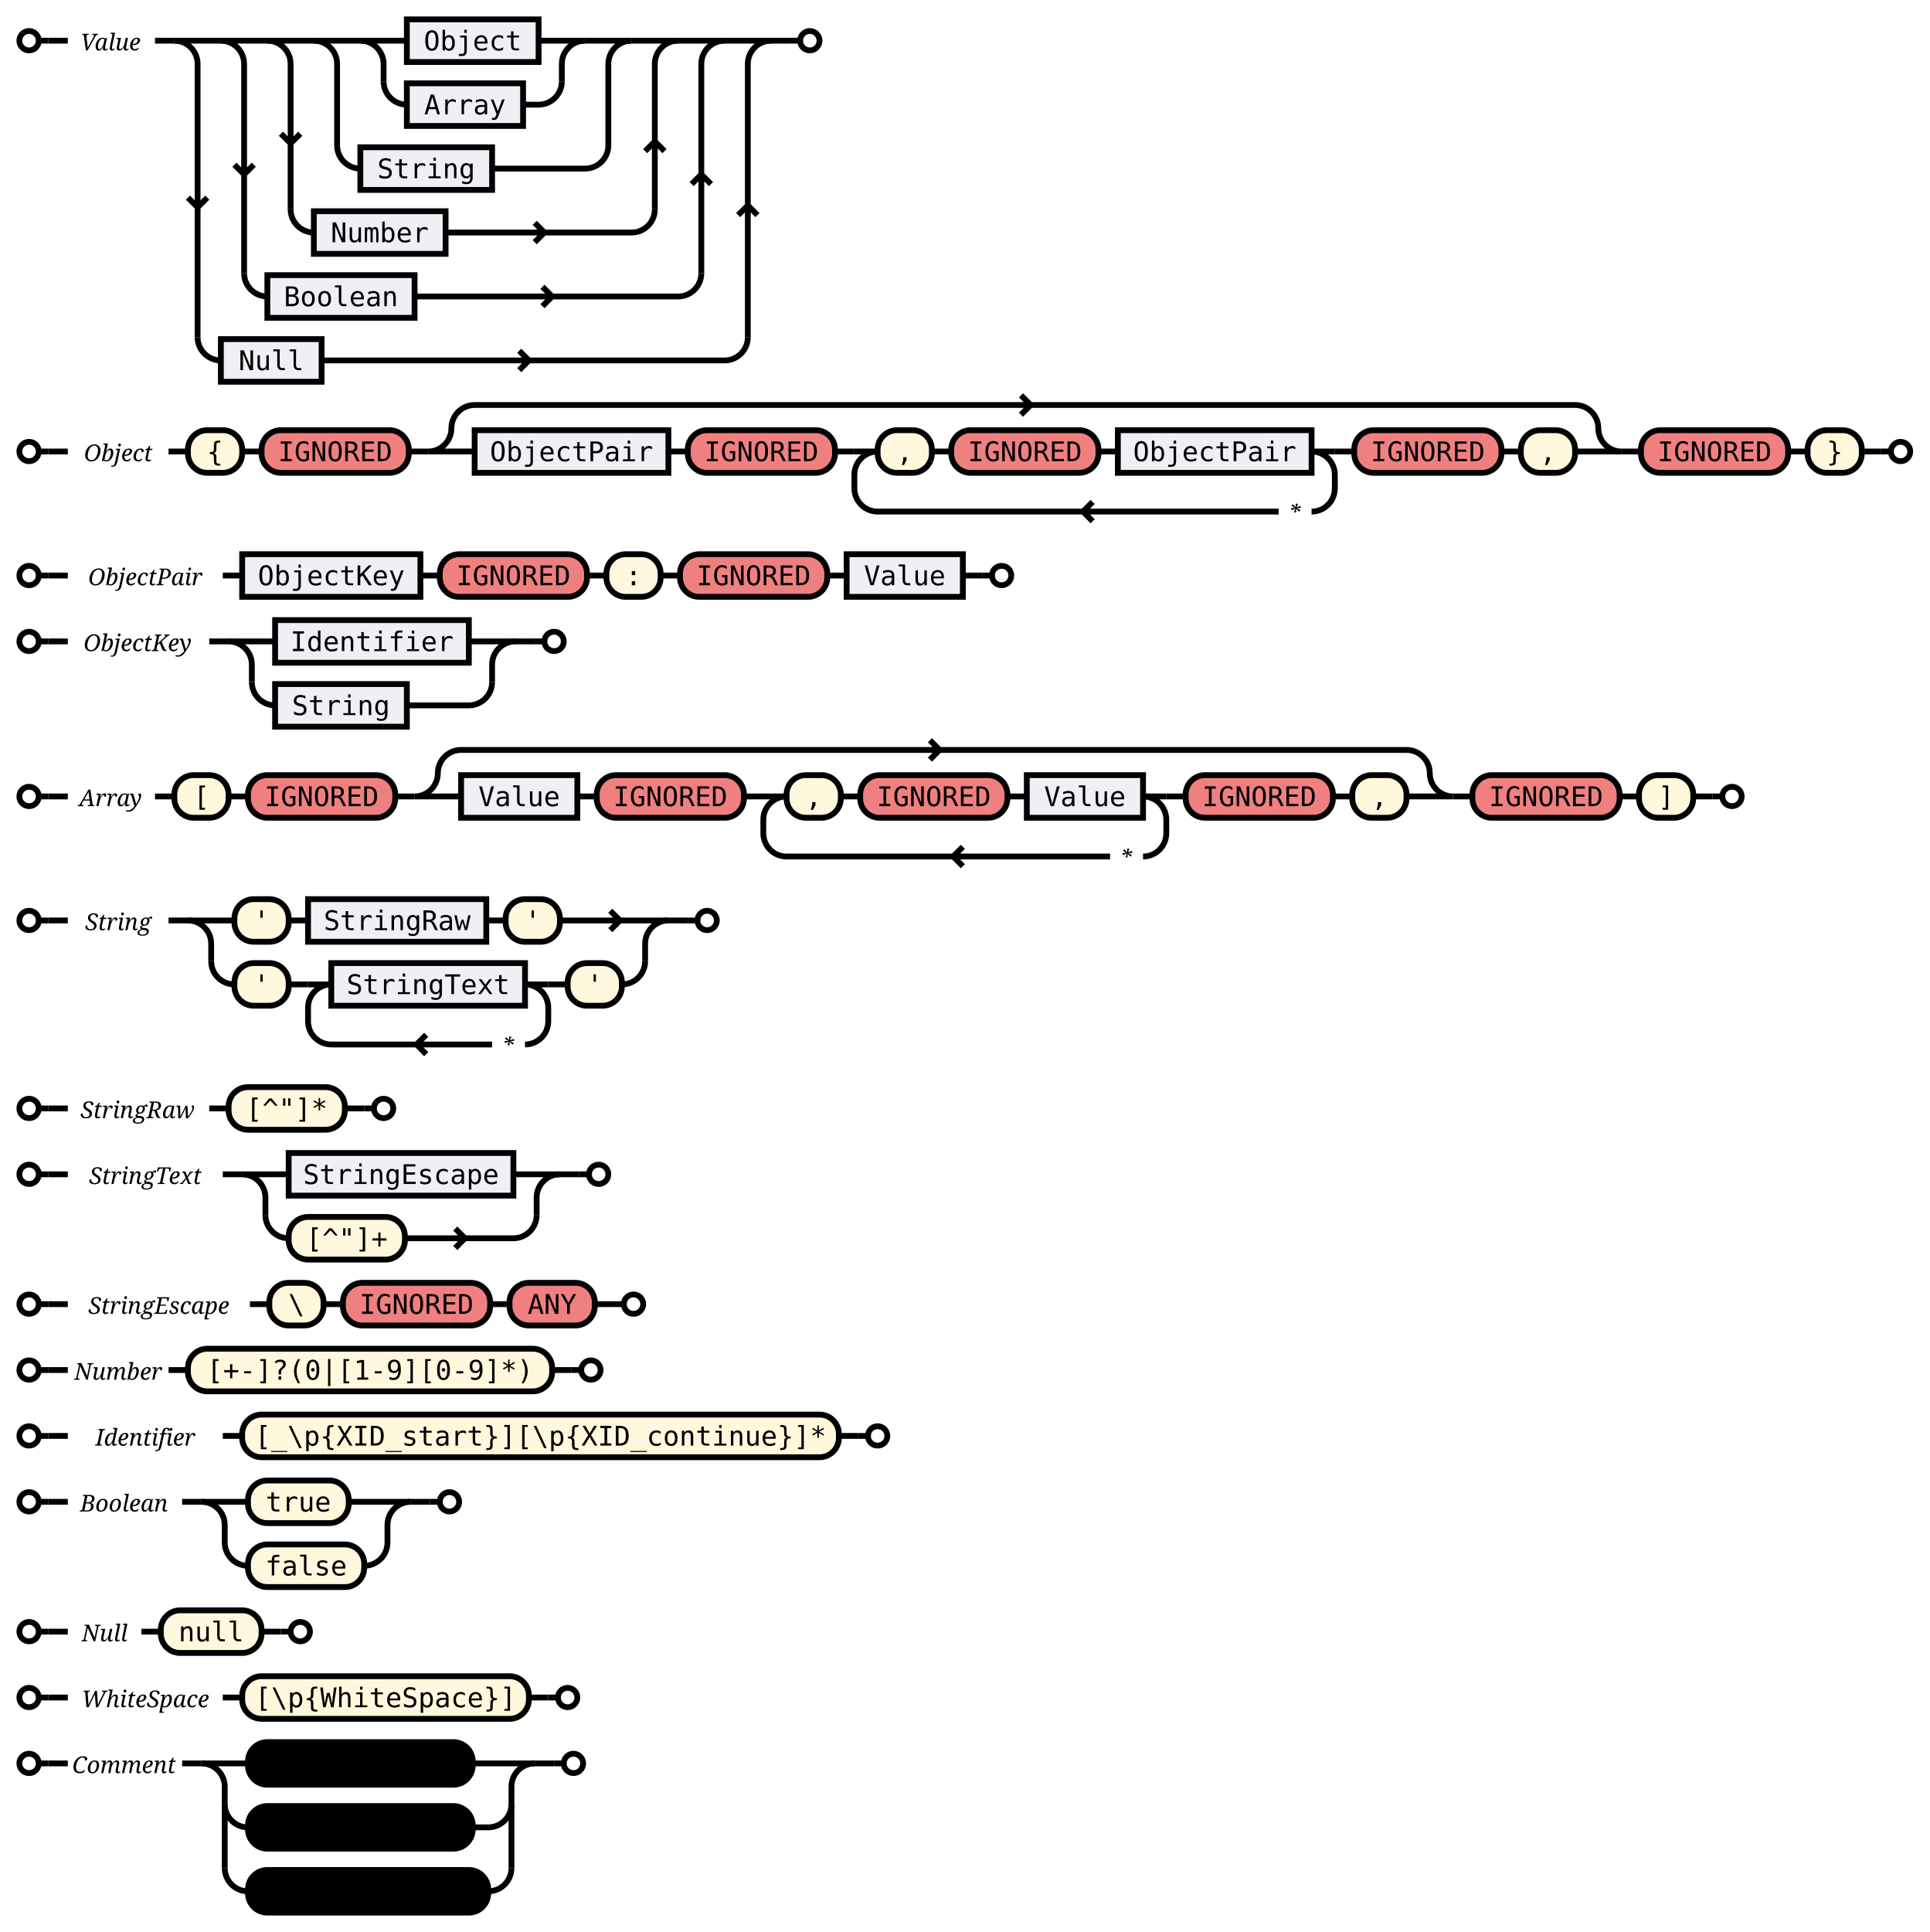
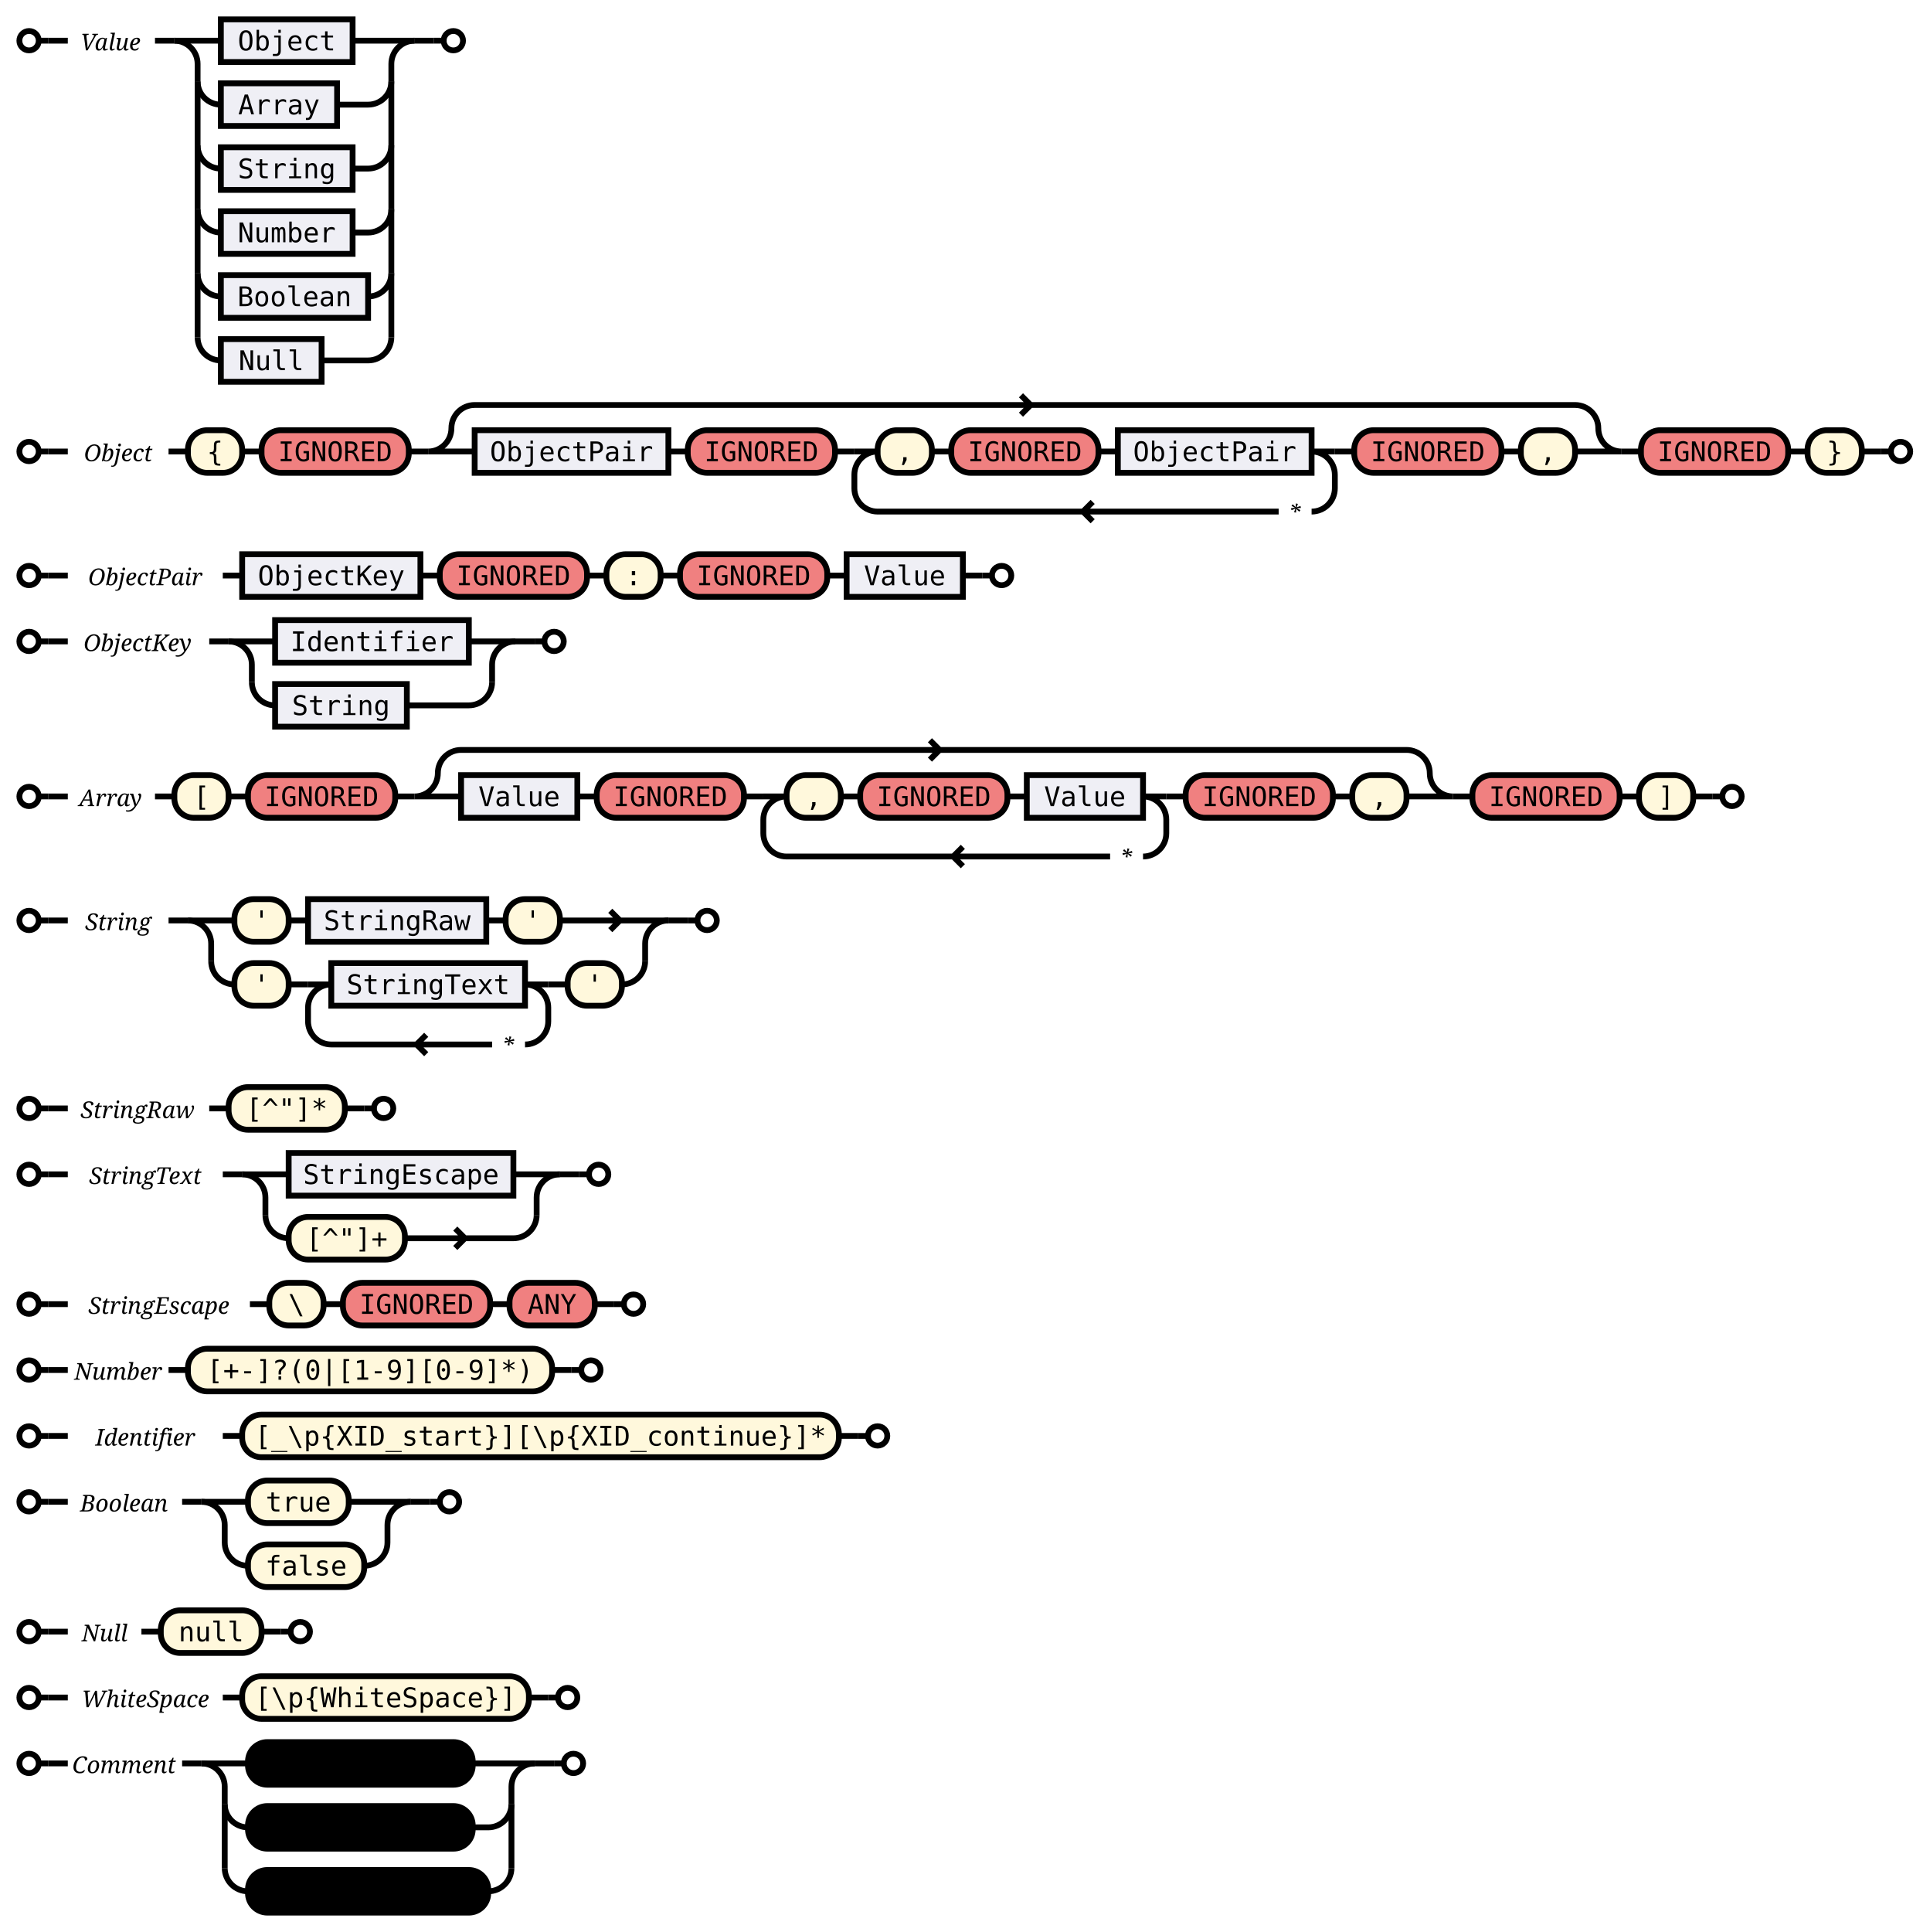
<svg xmlns="http://www.w3.org/2000/svg" xmlns:xlink="http://www.w3.org/1999/xlink" class="railroad" viewBox="0 0 996 997">
  <style type="text/css">
svg.railroad {
    background-color: hsl(30, 20%, 95%);
    background-size: 15px 15px;
    background-image: linear-gradient(to right, rgba(30, 30, 30, .05) 1px, transparent 1px),
    linear-gradient(to bottom, rgba(30, 30, 30, .05) 1px, transparent 1px);
}

svg.railroad path {
    stroke-width: 3px;
    stroke: black;
    fill: transparent;
}

svg.railroad .debug {
    stroke-width: 1px;
    stroke: red;
}

svg.railroad text {
    font-size: 14px;
    font-family: monospace;
    text-anchor: middle;
}

svg.railroad .nonterminal text {
    font-weight: bold;
}

svg.railroad text.comment {
    font-family: serif;
    font-style: italic;
    font-size: 12px;
}

svg.railroad rect {
    stroke-width: 3px;
    stroke: black;
}

svg.railroad g.labeledbox &gt; rect {
    stroke-width: 1px;
    stroke: grey;
    stroke-dasharray: 5px;
    fill: rgba(90, 90, 150, .1);
}

svg.railroad .symbol &gt; rect {
    fill: rgba(90, 90, 150, .1);
}

svg.railroad .regex &gt; rect {
    fill: honeydew;
}

svg.railroad .string &gt; rect {
    fill: cornsilk;
}

svg.railroad .character &gt; rect {
    fill: lightcoral;
}
</style>
  <g class="verticalgrid">
    <g class="sequence">
      <path d=" M 10 21 a 5 5 0 0 1 5 -5 a 5 5 0 0 1 5 5 a 5 5 0 0 1 -5 5 a 5 5 0 0 1 -5 -5 m 10 0 h 5" />
      <text class="comment" id="Value" x="57" y="26">
Value</text>
      <g class="choice">
-         <path d=" M 90 21 h 24 m 260 0 h 24" />
-         <g class="choice">
-           <path d=" M 114 21 h 24 m 212 0 h 24" />
-           <g class="choice">
-             <path d=" M 138 21 h 24 m 164 0 h 24" />
-             <g class="choice">
-               <path d=" M 162 21 h 24 m 116 0 h 24" />
-               <g class="choice">
-                 <path d=" M 186 21 h 24 m 68 0 h 24" />
-                 <a class="link" xlink:href="#Object">
-                   <g class="symbol">
-                     <rect height="22" width="68" x="210" y="10" />
-                     <text x="244" y="26">
+         <path d=" M 90 21 h 24 m 68 0 h 32" />
+         <a class="link" xlink:href="#Object">
+           <g class="symbol">
+             <rect height="22" width="68" x="114" y="10" />
+             <text x="148" y="26">
Object</text>
-                   </g>
-                 </a>
-                 <path d=" M 186 21 a 12 12 0 0 1 12 12 v 9 m 92 0 v -9 a 12 12 0 0 1 12 -12" />
-                 <path d=" M 198 42 v 0 a 12 12 0 0 0 12 12 m 60 0 h 8 a 12 12 0 0 0 12 -12 v 0" />
-                 <a class="link" xlink:href="#Array">
-                   <g class="symbol">
-                     <rect height="22" width="60" x="210" y="43" />
-                     <text x="240" y="59">
+           </g>
+         </a>
+         <path d=" M 90 21 a 12 12 0 0 1 12 12 v 9 m 100 0 v -9 a 12 12 0 0 1 12 -12" />
+         <path d=" M 102 42 v 33 m 100 0 v -33" />
+         <path d=" M 102 75 v 33 m 100 0 v -33" />
+         <path d=" M 102 108 v 33 m 100 0 v -33" />
+         <path d=" M 102 141 v 33 m 100 0 v -33" />
+         <path d=" M 102 42 v 0 a 12 12 0 0 0 12 12 m 60 0 h 16 a 12 12 0 0 0 12 -12 v 0" />
+         <a class="link" xlink:href="#Array">
+           <g class="symbol">
+             <rect height="22" width="60" x="114" y="43" />
+             <text x="144" y="59">
Array</text>
-                   </g>
-                 </a>
-               </g>
-               <path d=" M 162 21 a 12 12 0 0 1 12 12 v 42 m 140 0 v -42 a 12 12 0 0 1 12 -12" />
-               <path d=" M 174 75 v 0 a 12 12 0 0 0 12 12 m 68 0 h 48 a 12 12 0 0 0 12 -12 v 0" />
-               <a class="link" xlink:href="#String">
-                 <g class="symbol">
-                   <rect height="22" width="68" x="186" y="76" />
-                   <text x="220" y="92">
-                             String
-                         </text>
-                 </g>
-               </a>
-             </g>
-             <path d=" M 138 21 a 12 12 0 0 1 12 12 v 75 m 0 -34 l -5 -5 m 10 0 l -5 5 m 0 34 m 188 0 v -75 m 0 40 l -5 5 m 10 0 l -5 -5 m 0 -40 a 12 12 0 0 1 12 -12" />
-             <path d=" M 150 108 v 0 a 12 12 0 0 0 12 12 m 68 0 h 96 m -45 0 l -5 -5 m 0 10 l 5 -5 m 45 0 a 12 12 0 0 0 12 -12 v 0" />
-             <a class="link" xlink:href="#Number">
-               <g class="symbol">
-                 <rect height="22" width="68" x="162" y="109" />
-                 <text x="196" y="125">
+           </g>
+         </a>
+         <path d=" M 102 75 v 0 a 12 12 0 0 0 12 12 m 68 0 h 8 a 12 12 0 0 0 12 -12 v 0" />
+         <a class="link" xlink:href="#String">
+           <g class="symbol">
+             <rect height="22" width="68" x="114" y="76" />
+             <text x="148" y="92">
+                 String
+             </text>
+           </g>
+         </a>
+         <path d=" M 102 108 v 0 a 12 12 0 0 0 12 12 m 68 0 h 8 a 12 12 0 0 0 12 -12 v 0" />
+         <a class="link" xlink:href="#Number">
+           <g class="symbol">
+             <rect height="22" width="68" x="114" y="109" />
+             <text x="148" y="125">
Number</text>
-               </g>
-             </a>
-           </g>
-           <path d=" M 114 21 a 12 12 0 0 1 12 12 v 108 m 0 -51 l -5 -5 m 10 0 l -5 5 m 0 51 m 236 0 v -108 m 0 57 l -5 5 m 10 0 l -5 -5 m 0 -57 a 12 12 0 0 1 12 -12" />
-           <path d=" M 126 141 v 0 a 12 12 0 0 0 12 12 m 76 0 h 136 m -65 0 l -5 -5 m 0 10 l 5 -5 m 65 0 a 12 12 0 0 0 12 -12 v 0" />
-           <a class="link" xlink:href="#Boolean">
-             <g class="symbol">
-               <rect height="22" width="76" x="138" y="142" />
-               <text x="176" y="158">
+           </g>
+         </a>
+         <path d=" M 102 141 v 0 a 12 12 0 0 0 12 12 m 76 0 h 0 a 12 12 0 0 0 12 -12 v 0" />
+         <a class="link" xlink:href="#Boolean">
+           <g class="symbol">
+             <rect height="22" width="76" x="114" y="142" />
+             <text x="152" y="158">
Boolean</text>
-             </g>
-           </a>
-         </g>
-         <path d=" M 90 21 a 12 12 0 0 1 12 12 v 141 m 0 -67 l -5 -5 m 10 0 l -5 5 m 0 67 m 284 0 v -141 m 0 73 l -5 5 m 10 0 l -5 -5 m 0 -73 a 12 12 0 0 1 12 -12" />
-         <path d=" M 102 174 v 0 a 12 12 0 0 0 12 12 m 52 0 h 208 m -101 0 l -5 -5 m 0 10 l 5 -5 m 101 0 a 12 12 0 0 0 12 -12 v 0" />
+           </g>
+         </a>
+         <path d=" M 102 174 v 0 a 12 12 0 0 0 12 12 m 52 0 h 24 a 12 12 0 0 0 12 -12 v 0" />
        <a class="link" xlink:href="#Null">
          <g class="symbol">
            <rect height="22" width="52" x="114" y="175" />
            <text x="140" y="191">
Null</text>
          </g>
        </a>
      </g>
-       <path d=" M 408 21 h 5 a 5 5 0 0 1 5 -5 a 5 5 0 0 1 5 5 a 5 5 0 0 1 -5 5 a 5 5 0 0 1 -5 -5" />
+       <path d=" M 224 21 h 5 a 5 5 0 0 1 5 -5 a 5 5 0 0 1 5 5 a 5 5 0 0 1 -5 5 a 5 5 0 0 1 -5 -5" />
      <path d=" M 25 21 h 10" />
      <path d=" M 80 21 h 10" />
-       <path d=" M 398 21 h 10" />
+       <path d=" M 214 21 h 10" />
    </g>
    <g class="sequence">
      <path d=" M 10 233 a 5 5 0 0 1 5 -5 a 5 5 0 0 1 5 5 a 5 5 0 0 1 -5 5 a 5 5 0 0 1 -5 -5 m 10 0 h 5" />
      <text class="comment" id="Object" x="61" y="238">
Object</text>
      <g class="sequence">
        <g class="string">
          <rect height="22" rx="10" ry="10" width="28" x="97" y="222" />
          <text x="111" y="238">
{</text>
        </g>
        <g class="character">
          <rect height="22" rx="10" ry="10" width="76" x="135" y="222" />
          <text x="173" y="238">
IGNORED</text>
        </g>
        <g class="optional">
          <path d=" M 221 233 h 24 m -24 0 a 12 12 0 0 0 12 -12 v 0 a 12 12 0 0 1 12 -12 h 568 m -281 0 l -5 -5 m 0 10 l 5 -5 m 281 0 a 12 12 0 0 1 12 12 v 0 a 12 12 0 0 0 12 12 h -24" />
          <g class="sequence">
            <a class="link" xlink:href="#ObjectPair">
              <g class="symbol">
                <rect height="22" width="100" x="245" y="222" />
                <text x="295" y="238">
ObjectPair</text>
              </g>
            </a>
            <g class="character">
              <rect height="22" rx="10" ry="10" width="76" x="355" y="222" />
              <text x="393" y="238">
IGNORED</text>
            </g>
            <g class="repeat">
              <path d=" M 441 233 h 12 m 224 0 h 12 m -12 0 a 12 12 0 0 1 12 12 v 7 a 12 12 0 0 1 -12 12 m -17 0 h -207 m 106 0 l 5 -5 m 0 10 l -5 -5 m -106 0 a 12 12 0 0 1 -12 -12 v -7 a 12 12 0 0 1 12 -12" />
              <text class="comment" x="668" y="269">
            *
        </text>
              <g class="sequence">
                <g class="sequence">
                  <g class="string">
                    <rect height="22" rx="10" ry="10" width="28" x="453" y="222" />
                    <text x="467" y="238">
,</text>
                  </g>
                  <g class="character">
                    <rect height="22" rx="10" ry="10" width="76" x="491" y="222" />
                    <text x="529" y="238">
IGNORED</text>
                  </g>
                  <path d=" M 481 233 h 10" />
                </g>
                <a class="link" xlink:href="#ObjectPair">
                  <g class="symbol">
                    <rect height="22" width="100" x="577" y="222" />
                    <text x="627" y="238">
ObjectPair</text>
                  </g>
                </a>
                <path d=" M 567 233 h 10" />
              </g>
            </g>
            <g class="character">
              <rect height="22" rx="10" ry="10" width="76" x="699" y="222" />
              <text x="737" y="238">
IGNORED</text>
            </g>
            <g class="string">
              <rect height="22" rx="10" ry="10" width="28" x="785" y="222" />
              <text x="799" y="238">
,</text>
            </g>
            <path d=" M 345 233 h 10" />
            <path d=" M 431 233 h 10" />
            <path d=" M 689 233 h 10" />
            <path d=" M 775 233 h 10" />
          </g>
        </g>
        <g class="character">
          <rect height="22" rx="10" ry="10" width="76" x="847" y="222" />
          <text x="885" y="238">
IGNORED</text>
        </g>
        <g class="string">
          <rect height="22" rx="10" ry="10" width="28" x="933" y="222" />
          <text x="947" y="238">
}</text>
        </g>
        <path d=" M 125 233 h 10" />
        <path d=" M 211 233 h 10" />
        <path d=" M 837 233 h 10" />
        <path d=" M 923 233 h 10" />
      </g>
      <path d=" M 971 233 h 5 a 5 5 0 0 1 5 -5 a 5 5 0 0 1 5 5 a 5 5 0 0 1 -5 5 a 5 5 0 0 1 -5 -5" />
      <path d=" M 25 233 h 10" />
      <path d=" M 87 233 h 10" />
      <path d=" M 961 233 h 10" />
    </g>
    <g class="sequence">
      <path d=" M 10 297 a 5 5 0 0 1 5 -5 a 5 5 0 0 1 5 5 a 5 5 0 0 1 -5 5 a 5 5 0 0 1 -5 -5 m 10 0 h 5" />
      <text class="comment" id="ObjectPair" x="75" y="302">
ObjectPair</text>
      <g class="sequence">
        <g class="sequence">
          <a class="link" xlink:href="#ObjectKey">
            <g class="symbol">
              <rect height="22" width="92" x="125" y="286" />
              <text x="171" y="302">
        ObjectKey
    </text>
            </g>
          </a>
          <g class="character">
            <rect height="22" rx="10" ry="10" width="76" x="227" y="286" />
            <text x="265" y="302">
            IGNORED
        </text>
          </g>
          <g class="string">
            <rect height="22" rx="10" ry="10" width="28" x="313" y="286" />
            <text x="327" y="302">
:</text>
          </g>
          <g class="character">
            <rect height="22" rx="10" ry="10" width="76" x="351" y="286" />
            <text x="389" y="302">
            IGNORED
        </text>
          </g>
          <path d=" M 217 297 h 10" />
          <path d=" M 303 297 h 10" />
          <path d=" M 341 297 h 10" />
        </g>
        <a class="link" xlink:href="#Value">
          <g class="symbol">
            <rect height="22" width="60" x="437" y="286" />
            <text x="467" y="302">
Value</text>
          </g>
        </a>
        <path d=" M 427 297 h 10" />
      </g>
      <path d=" M 507 297 h 5 a 5 5 0 0 1 5 -5 a 5 5 0 0 1 5 5 a 5 5 0 0 1 -5 5 a 5 5 0 0 1 -5 -5" />
      <path d=" M 25 297 h 10" />
      <path d=" M 115 297 h 10" />
      <path d=" M 497 297 h 10" />
    </g>
    <g class="sequence">
      <path d=" M 10 331 a 5 5 0 0 1 5 -5 a 5 5 0 0 1 5 5 a 5 5 0 0 1 -5 5 a 5 5 0 0 1 -5 -5 m 10 0 h 5" />
      <text class="comment" id="ObjectKey" x="71" y="336">
        ObjectKey
    </text>
      <g class="choice">
        <path d=" M 118 331 h 24 m 100 0 h 24" />
        <a class="link" xlink:href="#Identifier">
          <g class="symbol">
            <rect height="22" width="100" x="142" y="320" />
            <text x="192" y="336">
        Identifier
    </text>
          </g>
        </a>
        <path d=" M 118 331 a 12 12 0 0 1 12 12 v 9 m 124 0 v -9 a 12 12 0 0 1 12 -12" />
        <path d=" M 130 352 v 0 a 12 12 0 0 0 12 12 m 68 0 h 32 a 12 12 0 0 0 12 -12 v 0" />
        <a class="link" xlink:href="#String">
          <g class="symbol">
            <rect height="22" width="68" x="142" y="353" />
            <text x="176" y="369">
        String
    </text>
          </g>
        </a>
      </g>
      <path d=" M 276 331 h 5 a 5 5 0 0 1 5 -5 a 5 5 0 0 1 5 5 a 5 5 0 0 1 -5 5 a 5 5 0 0 1 -5 -5" />
      <path d=" M 25 331 h 10" />
      <path d=" M 108 331 h 10" />
      <path d=" M 266 331 h 10" />
    </g>
    <g class="sequence">
      <path d=" M 10 411 a 5 5 0 0 1 5 -5 a 5 5 0 0 1 5 5 a 5 5 0 0 1 -5 5 a 5 5 0 0 1 -5 -5 m 10 0 h 5" />
      <text class="comment" id="Array" x="57" y="416">
Array</text>
      <g class="sequence">
        <g class="string">
          <rect height="22" rx="10" ry="10" width="28" x="90" y="400" />
          <text x="104" y="416">
[</text>
        </g>
        <g class="character">
          <rect height="22" rx="10" ry="10" width="76" x="128" y="400" />
          <text x="166" y="416">
IGNORED</text>
        </g>
        <g class="optional">
          <path d=" M 214 411 h 24 m -24 0 a 12 12 0 0 0 12 -12 v 0 a 12 12 0 0 1 12 -12 h 488 m -241 0 l -5 -5 m 0 10 l 5 -5 m 241 0 a 12 12 0 0 1 12 12 v 0 a 12 12 0 0 0 12 12 h -24" />
          <g class="sequence">
            <a class="link" xlink:href="#Value">
              <g class="symbol">
                <rect height="22" width="60" x="238" y="400" />
                <text x="268" y="416">
Value</text>
              </g>
            </a>
            <g class="character">
              <rect height="22" rx="10" ry="10" width="76" x="308" y="400" />
              <text x="346" y="416">
IGNORED</text>
            </g>
            <g class="repeat">
              <path d=" M 394 411 h 12 m 184 0 h 12 m -12 0 a 12 12 0 0 1 12 12 v 7 a 12 12 0 0 1 -12 12 m -17 0 h -167 m 86 0 l 5 -5 m 0 10 l -5 -5 m -86 0 a 12 12 0 0 1 -12 -12 v -7 a 12 12 0 0 1 12 -12" />
              <text class="comment" x="581" y="447">
            *
        </text>
              <g class="sequence">
                <g class="sequence">
                  <g class="string">
                    <rect height="22" rx="10" ry="10" width="28" x="406" y="400" />
                    <text x="420" y="416">
,</text>
                  </g>
                  <g class="character">
                    <rect height="22" rx="10" ry="10" width="76" x="444" y="400" />
                    <text x="482" y="416">
IGNORED</text>
                  </g>
                  <path d=" M 434 411 h 10" />
                </g>
                <a class="link" xlink:href="#Value">
                  <g class="symbol">
                    <rect height="22" width="60" x="530" y="400" />
                    <text x="560" y="416">
Value</text>
                  </g>
                </a>
                <path d=" M 520 411 h 10" />
              </g>
            </g>
            <g class="character">
              <rect height="22" rx="10" ry="10" width="76" x="612" y="400" />
              <text x="650" y="416">
IGNORED</text>
            </g>
            <g class="string">
              <rect height="22" rx="10" ry="10" width="28" x="698" y="400" />
              <text x="712" y="416">
,</text>
            </g>
            <path d=" M 298 411 h 10" />
            <path d=" M 384 411 h 10" />
            <path d=" M 602 411 h 10" />
            <path d=" M 688 411 h 10" />
          </g>
        </g>
        <g class="character">
          <rect height="22" rx="10" ry="10" width="76" x="760" y="400" />
          <text x="798" y="416">
IGNORED</text>
        </g>
        <g class="string">
          <rect height="22" rx="10" ry="10" width="28" x="846" y="400" />
          <text x="860" y="416">
]</text>
        </g>
        <path d=" M 118 411 h 10" />
        <path d=" M 204 411 h 10" />
        <path d=" M 750 411 h 10" />
        <path d=" M 836 411 h 10" />
      </g>
      <path d=" M 884 411 h 5 a 5 5 0 0 1 5 -5 a 5 5 0 0 1 5 5 a 5 5 0 0 1 -5 5 a 5 5 0 0 1 -5 -5" />
      <path d=" M 25 411 h 10" />
      <path d=" M 80 411 h 10" />
      <path d=" M 874 411 h 10" />
    </g>
    <g class="sequence">
      <path d=" M 10 475 a 5 5 0 0 1 5 -5 a 5 5 0 0 1 5 5 a 5 5 0 0 1 -5 5 a 5 5 0 0 1 -5 -5 m 10 0 h 5" />
      <text class="comment" id="String" x="61" y="480">
String</text>
      <g class="choice">
        <path d=" M 97 475 h 24 m 168 0 h 56 m -25 0 l -5 -5 m 0 10 l 5 -5 m 25 0" />
        <g class="sequence">
          <g class="string">
            <rect height="22" rx="10" ry="10" width="28" x="121" y="464" />
            <text x="135" y="480">
'</text>
          </g>
          <a class="link" xlink:href="#StringRaw">
            <g class="symbol">
              <rect height="22" width="92" x="159" y="464" />
              <text x="205" y="480">
                StringRaw
            </text>
            </g>
          </a>
          <g class="string">
            <rect height="22" rx="10" ry="10" width="28" x="261" y="464" />
            <text x="275" y="480">
'</text>
          </g>
          <path d=" M 149 475 h 10" />
          <path d=" M 251 475 h 10" />
        </g>
        <path d=" M 97 475 a 12 12 0 0 1 12 12 v 9 m 224 0 v -9 a 12 12 0 0 1 12 -12" />
        <path d=" M 109 496 v 0 a 12 12 0 0 0 12 12 m 200 0 h 0 a 12 12 0 0 0 12 -12 v 0" />
        <g class="sequence">
          <g class="string">
            <rect height="22" rx="10" ry="10" width="28" x="121" y="497" />
            <text x="135" y="513">
'</text>
          </g>
          <g class="repeat">
            <path d=" M 159 508 h 12 m 100 0 h 12 m -12 0 a 12 12 0 0 1 12 12 v 7 a 12 12 0 0 1 -12 12 m -17 0 h -83 m 44 0 l 5 -5 m 0 10 l -5 -5 m -44 0 a 12 12 0 0 1 -12 -12 v -7 a 12 12 0 0 1 12 -12" />
            <text class="comment" x="262" y="544">
            *
        </text>
            <a class="link" xlink:href="#StringText">
              <g class="symbol">
                <rect height="22" width="100" x="171" y="497" />
                <text x="221" y="513">
        StringText
    </text>
              </g>
            </a>
          </g>
          <g class="string">
            <rect height="22" rx="10" ry="10" width="28" x="293" y="497" />
            <text x="307" y="513">
'</text>
          </g>
          <path d=" M 149 508 h 10" />
          <path d=" M 283 508 h 10" />
        </g>
      </g>
      <path d=" M 355 475 h 5 a 5 5 0 0 1 5 -5 a 5 5 0 0 1 5 5 a 5 5 0 0 1 -5 5 a 5 5 0 0 1 -5 -5" />
      <path d=" M 25 475 h 10" />
      <path d=" M 87 475 h 10" />
      <path d=" M 345 475 h 10" />
    </g>
    <g class="sequence">
      <path d=" M 10 572 a 5 5 0 0 1 5 -5 a 5 5 0 0 1 5 5 a 5 5 0 0 1 -5 5 a 5 5 0 0 1 -5 -5 m 10 0 h 5" />
      <text class="comment" id="StringRaw" x="71" y="577">
            StringRaw
        </text>
      <g class="string">
        <rect height="22" rx="10" ry="10" width="60" x="118" y="561" />
        <text x="148" y="577">
                [^"]*
            </text>
      </g>
      <path d=" M 188 572 h 5 a 5 5 0 0 1 5 -5 a 5 5 0 0 1 5 5 a 5 5 0 0 1 -5 5 a 5 5 0 0 1 -5 -5" />
      <path d=" M 25 572 h 10" />
      <path d=" M 108 572 h 10" />
      <path d=" M 178 572 h 10" />
    </g>
    <g class="sequence">
      <path d=" M 10 606 a 5 5 0 0 1 5 -5 a 5 5 0 0 1 5 5 a 5 5 0 0 1 -5 5 a 5 5 0 0 1 -5 -5 m 10 0 h 5" />
      <text class="comment" id="StringText" x="75" y="611">
        StringText
    </text>
      <g class="choice">
        <path d=" M 125 606 h 24 m 116 0 h 24" />
        <a class="link" xlink:href="#StringEscape">
          <g class="symbol">
            <rect height="22" width="116" x="149" y="595" />
            <text x="207" y="611">
                    StringEscape
                </text>
          </g>
        </a>
        <path d=" M 125 606 a 12 12 0 0 1 12 12 v 9 m 140 0 v -9 a 12 12 0 0 1 12 -12" />
        <path d=" M 137 627 v 0 a 12 12 0 0 0 12 12 m 60 0 h 56 m -25 0 l -5 -5 m 0 10 l 5 -5 m 25 0 a 12 12 0 0 0 12 -12 v 0" />
        <g class="string">
          <rect height="22" rx="10" ry="10" width="60" x="149" y="628" />
          <text x="179" y="644">
                [^"]+
            </text>
        </g>
      </g>
      <path d=" M 299 606 h 5 a 5 5 0 0 1 5 -5 a 5 5 0 0 1 5 5 a 5 5 0 0 1 -5 5 a 5 5 0 0 1 -5 -5" />
      <path d=" M 25 606 h 10" />
      <path d=" M 115 606 h 10" />
      <path d=" M 289 606 h 10" />
    </g>
    <g class="sequence">
      <path d=" M 10 673 a 5 5 0 0 1 5 -5 a 5 5 0 0 1 5 5 a 5 5 0 0 1 -5 5 a 5 5 0 0 1 -5 -5 m 10 0 h 5" />
      <text class="comment" id="StringEscape" x="82" y="678">
            StringEscape
        </text>
      <g class="sequence">
        <g class="sequence">
          <g class="string">
            <rect height="22" rx="10" ry="10" width="28" x="139" y="662" />
            <text x="153" y="678">
\</text>
          </g>
          <g class="character">
            <rect height="22" rx="10" ry="10" width="76" x="177" y="662" />
            <text x="215" y="678">
        IGNORED
    </text>
          </g>
          <path d=" M 167 673 h 10" />
        </g>
        <g class="character">
          <rect height="22" rx="10" ry="10" width="44" x="263" y="662" />
          <text x="285" y="678">
ANY</text>
        </g>
        <path d=" M 253 673 h 10" />
      </g>
      <path d=" M 317 673 h 5 a 5 5 0 0 1 5 -5 a 5 5 0 0 1 5 5 a 5 5 0 0 1 -5 5 a 5 5 0 0 1 -5 -5" />
      <path d=" M 25 673 h 10" />
      <path d=" M 129 673 h 10" />
      <path d=" M 307 673 h 10" />
    </g>
    <g class="sequence">
      <path d=" M 10 707 a 5 5 0 0 1 5 -5 a 5 5 0 0 1 5 5 a 5 5 0 0 1 -5 5 a 5 5 0 0 1 -5 -5 m 10 0 h 5" />
      <text class="comment" id="Number" x="61" y="712">
            Number
        </text>
      <g class="string">
        <rect height="22" rx="10" ry="10" width="188" x="97" y="696" />
        <text x="191" y="712">
                [+-]?(0|[1-9][0-9]*)
            </text>
      </g>
      <path d=" M 295 707 h 5 a 5 5 0 0 1 5 -5 a 5 5 0 0 1 5 5 a 5 5 0 0 1 -5 5 a 5 5 0 0 1 -5 -5" />
      <path d=" M 25 707 h 10" />
      <path d=" M 87 707 h 10" />
      <path d=" M 285 707 h 10" />
    </g>
    <g class="sequence">
      <path d=" M 10 741 a 5 5 0 0 1 5 -5 a 5 5 0 0 1 5 5 a 5 5 0 0 1 -5 5 a 5 5 0 0 1 -5 -5 m 10 0 h 5" />
      <text class="comment" id="Identifier" x="75" y="746">
        Identifier
    </text>
      <g class="string">
        <rect height="22" rx="10" ry="10" width="308" x="125" y="730" />
        <text x="279" y="746">
        [_\p{XID_start}][\p{XID_continue}]*
    </text>
      </g>
      <path d=" M 443 741 h 5 a 5 5 0 0 1 5 -5 a 5 5 0 0 1 5 5 a 5 5 0 0 1 -5 5 a 5 5 0 0 1 -5 -5" />
      <path d=" M 25 741 h 10" />
      <path d=" M 115 741 h 10" />
      <path d=" M 433 741 h 10" />
    </g>
    <g class="sequence">
      <path d=" M 10 775 a 5 5 0 0 1 5 -5 a 5 5 0 0 1 5 5 a 5 5 0 0 1 -5 5 a 5 5 0 0 1 -5 -5 m 10 0 h 5" />
      <text class="comment" id="Boolean" x="64" y="780">
Boolean</text>
      <g class="choice">
        <path d=" M 104 775 h 24 m 52 0 h 32" />
        <g class="string">
          <rect height="22" rx="10" ry="10" width="52" x="128" y="764" />
          <text x="154" y="780">
true</text>
        </g>
        <path d=" M 104 775 a 12 12 0 0 1 12 12 v 9 m 84 0 v -9 a 12 12 0 0 1 12 -12" />
        <path d=" M 116 796 v 0 a 12 12 0 0 0 12 12 m 60 0 h 0 a 12 12 0 0 0 12 -12 v 0" />
        <g class="string">
          <rect height="22" rx="10" ry="10" width="60" x="128" y="797" />
          <text x="158" y="813">
false</text>
        </g>
      </g>
      <path d=" M 222 775 h 5 a 5 5 0 0 1 5 -5 a 5 5 0 0 1 5 5 a 5 5 0 0 1 -5 5 a 5 5 0 0 1 -5 -5" />
      <path d=" M 25 775 h 10" />
      <path d=" M 94 775 h 10" />
      <path d=" M 212 775 h 10" />
    </g>
    <g class="sequence">
      <path d=" M 10 842 a 5 5 0 0 1 5 -5 a 5 5 0 0 1 5 5 a 5 5 0 0 1 -5 5 a 5 5 0 0 1 -5 -5 m 10 0 h 5" />
      <text class="comment" id="Null" x="54" y="847">
Null</text>
      <g class="string">
        <rect height="22" rx="10" ry="10" width="52" x="83" y="831" />
        <text x="109" y="847">
null</text>
      </g>
      <path d=" M 145 842 h 5 a 5 5 0 0 1 5 -5 a 5 5 0 0 1 5 5 a 5 5 0 0 1 -5 5 a 5 5 0 0 1 -5 -5" />
      <path d=" M 25 842 h 10" />
      <path d=" M 73 842 h 10" />
      <path d=" M 135 842 h 10" />
    </g>
    <g class="sequence">
      <path d=" M 10 876 a 5 5 0 0 1 5 -5 a 5 5 0 0 1 5 5 a 5 5 0 0 1 -5 5 a 5 5 0 0 1 -5 -5 m 10 0 h 5" />
      <text class="comment" id="WhiteSpace" x="75" y="881">
        WhiteSpace
    </text>
      <g class="string">
        <rect height="22" rx="10" ry="10" width="148" x="125" y="865" />
        <text x="199" y="881">
        [\p{WhiteSpace}]
    </text>
      </g>
      <path d=" M 283 876 h 5 a 5 5 0 0 1 5 -5 a 5 5 0 0 1 5 5 a 5 5 0 0 1 -5 5 a 5 5 0 0 1 -5 -5" />
      <path d=" M 25 876 h 10" />
      <path d=" M 115 876 h 10" />
      <path d=" M 273 876 h 10" />
    </g>
    <g class="sequence">
      <path d=" M 10 910 a 5 5 0 0 1 5 -5 a 5 5 0 0 1 5 5 a 5 5 0 0 1 -5 5 a 5 5 0 0 1 -5 -5 m 10 0 h 5" />
      <text class="comment" id="Comment" x="64" y="915">
        Comment
    </text>
      <g class="choice">
        <path d=" M 104 910 h 24 m 116 0 h 32" />
        <g class="function">
          <rect height="22" rx="10" ry="10" width="116" x="128" y="899" />
          <text x="186" y="915">
                comment_line
            </text>
        </g>
        <path d=" M 104 910 a 12 12 0 0 1 12 12 v 9 m 148 0 v -9 a 12 12 0 0 1 12 -12" />
        <path d=" M 116 931 v 33 m 148 0 v -33" />
        <path d=" M 116 931 v 0 a 12 12 0 0 0 12 12 m 116 0 h 8 a 12 12 0 0 0 12 -12 v 0" />
        <g class="function">
          <rect height="22" rx="10" ry="10" width="116" x="128" y="932" />
          <text x="186" y="948">
                comment_line
            </text>
        </g>
        <path d=" M 116 964 v 0 a 12 12 0 0 0 12 12 m 124 0 h 0 a 12 12 0 0 0 12 -12 v 0" />
        <g class="function">
          <rect height="22" rx="10" ry="10" width="124" x="128" y="965" />
          <text x="190" y="981">
                comment_block
            </text>
        </g>
      </g>
      <path d=" M 286 910 h 5 a 5 5 0 0 1 5 -5 a 5 5 0 0 1 5 5 a 5 5 0 0 1 -5 5 a 5 5 0 0 1 -5 -5" />
      <path d=" M 25 910 h 10" />
      <path d=" M 94 910 h 10" />
      <path d=" M 276 910 h 10" />
    </g>
  </g>
</svg>
